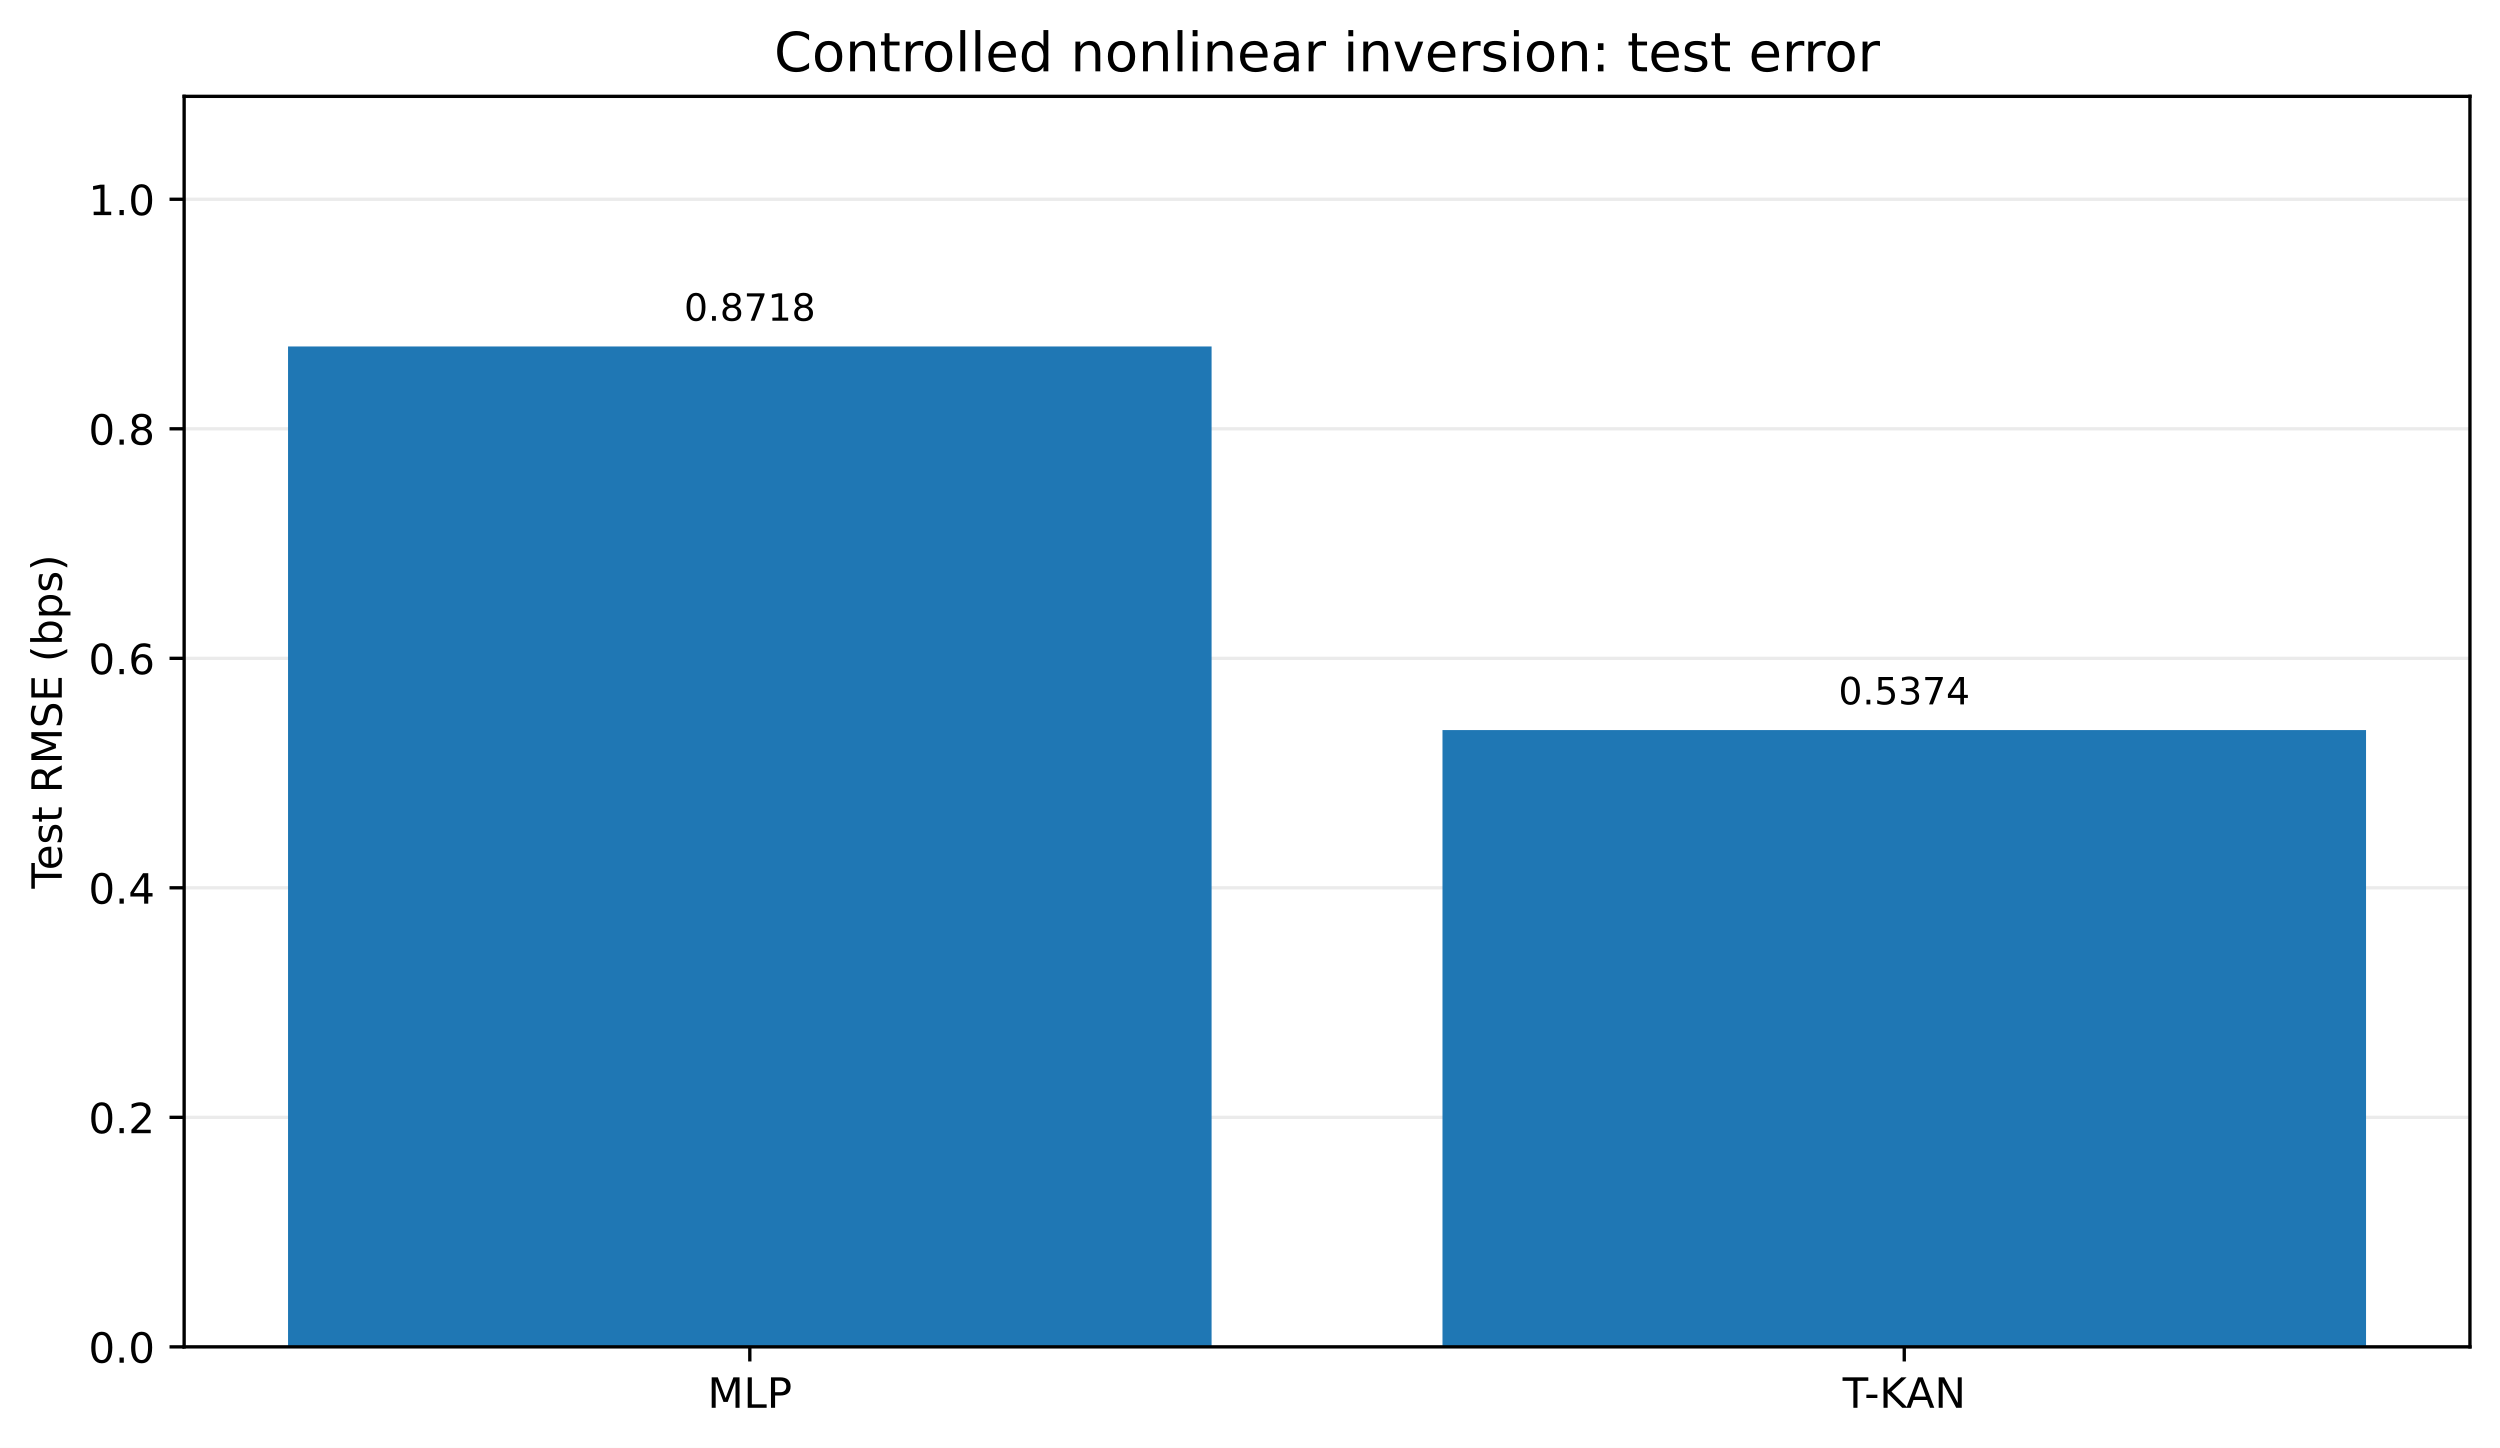
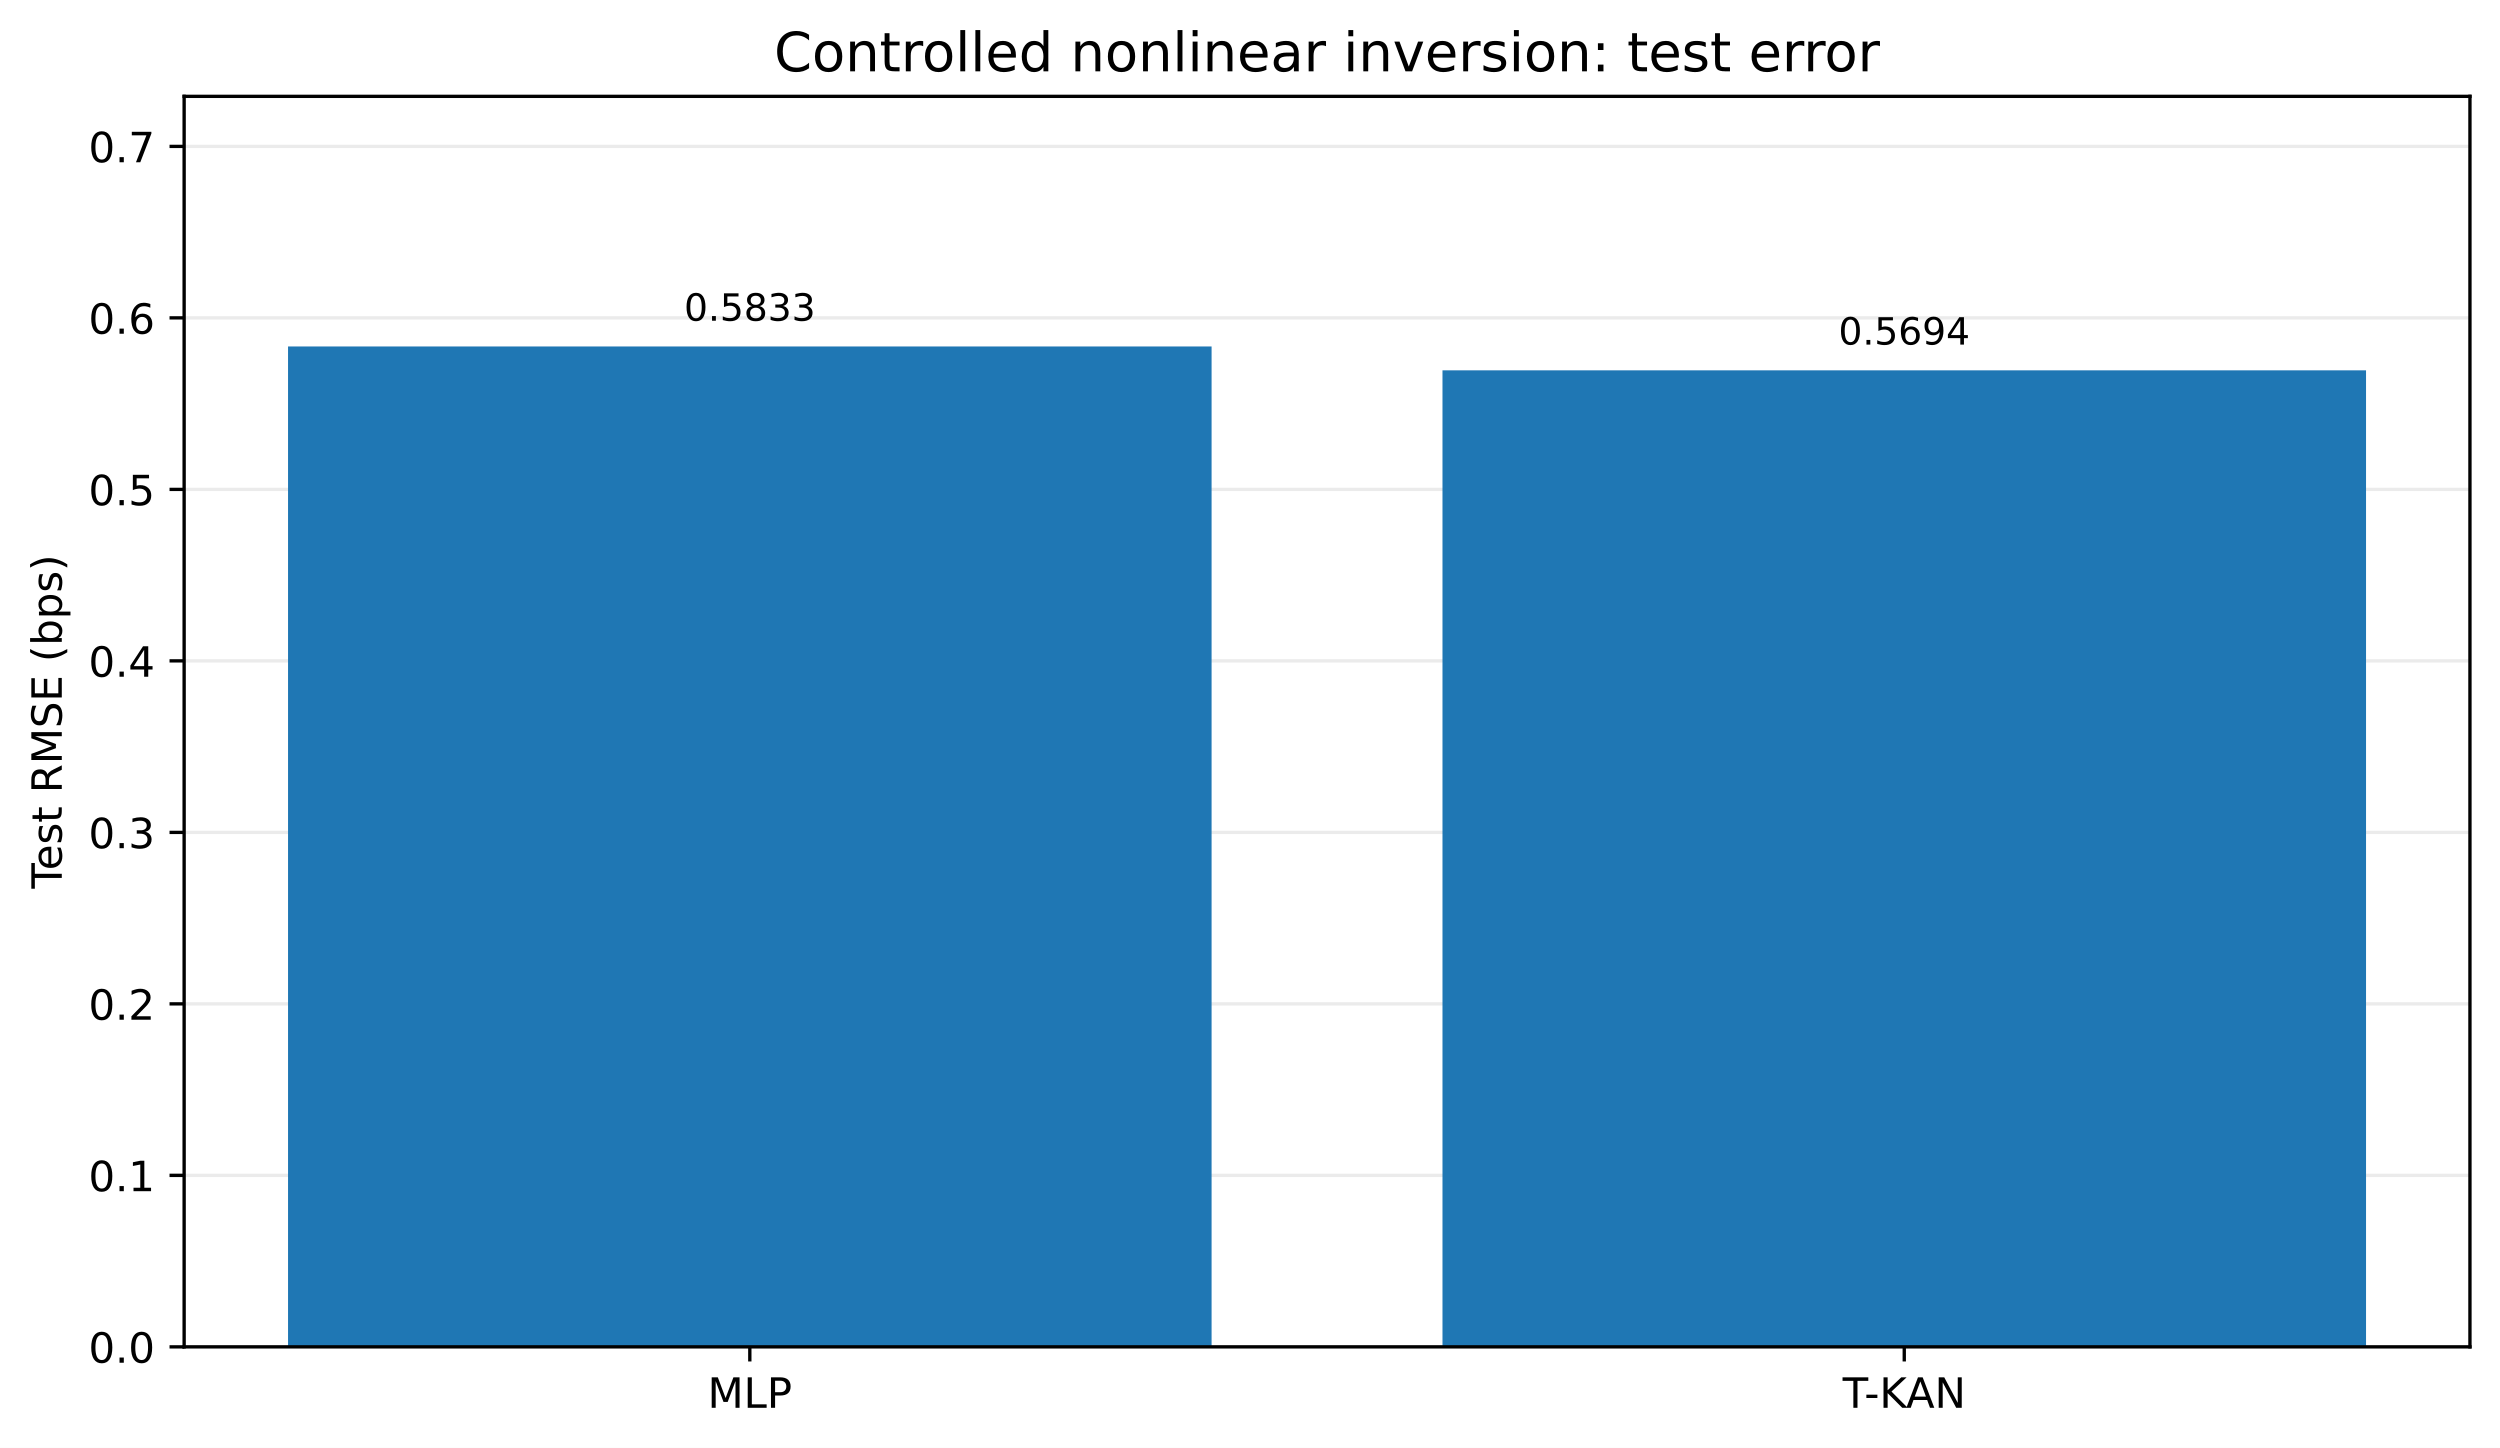
<svg xmlns="http://www.w3.org/2000/svg" xmlns:xlink="http://www.w3.org/1999/xlink" width="598.8pt" height="346.8pt" viewBox="0 0 598.8 346.8" version="1.1">
  <defs>
    <style type="text/css">*{stroke-linejoin: round; stroke-linecap: butt}</style>
  </defs>
  <g id="figure_1">
    <g id="patch_1">
      <path d="M 0 346.8  L 598.8 346.8  L 598.8 0  L 0 0  z " style="fill: #ffffff" />
    </g>
    <g id="axes_1">
      <g id="patch_2">
        <path d="M 44.104 322.6  L 591.6 322.6  L 591.6 23.078  L 44.104 23.078  z " style="fill: #ffffff" />
      </g>
      <g id="matplotlib.axis_1">
        <g id="xtick_1">
          <g id="line2d_1">
            <defs>
              <path id="m85c63ea4f3" d="M 0 0  L 0 3.5  " style="stroke: #000000; stroke-width: 0.8" />
            </defs>
            <g>
              <use xlink:href="#m85c63ea4f3" x="179.595" y="322.6" style="stroke: #000000; stroke-width: 0.8" />
            </g>
          </g>
          <g id="text_1">
            <text style="font-size: 10px; font-family: 'DejaVu Sans', 'Bitstream Vera Sans', 'Computer Modern Sans Serif', 'Lucida Grande', 'Verdana', 'Geneva', 'Lucid', 'Arial', 'Helvetica', 'Avant Garde', sans-serif; text-anchor: middle" x="179.595" y="337.197" transform="rotate(-0 179.5952 337.1972)">MLP</text>
          </g>
        </g>
        <g id="xtick_2">
          <g id="line2d_2">
            <g>
              <use xlink:href="#m85c63ea4f3" x="456.108" y="322.6" style="stroke: #000000; stroke-width: 0.8" />
            </g>
          </g>
          <g id="text_2">
            <text style="font-size: 10px; font-family: 'DejaVu Sans', 'Bitstream Vera Sans', 'Computer Modern Sans Serif', 'Lucida Grande', 'Verdana', 'Geneva', 'Lucid', 'Arial', 'Helvetica', 'Avant Garde', sans-serif; text-anchor: middle" x="456.108" y="337.197" transform="rotate(-0 456.1082 337.1972)">T-KAN</text>
          </g>
        </g>
      </g>
      <g id="matplotlib.axis_2">
        <g id="ytick_1">
          <g id="line2d_3">
            <path d="M 44.104 322.6  L 591.6 322.6  " clip-path="url(#p30f0c198f4)" style="fill: none; stroke: #b0b0b0; stroke-opacity: 0.25; stroke-width: 0.8; stroke-linecap: square" />
          </g>
          <g id="line2d_4">
            <defs>
              <path id="m4f4d7c5165" d="M 0 0  L -3.5 0  " style="stroke: #000000; stroke-width: 0.8" />
            </defs>
            <g>
              <use xlink:href="#m4f4d7c5165" x="44.104" y="322.6" style="stroke: #000000; stroke-width: 0.8" />
            </g>
          </g>
          <g id="text_3">
            <text style="font-size: 10px; font-family: 'DejaVu Sans', 'Bitstream Vera Sans', 'Computer Modern Sans Serif', 'Lucida Grande', 'Verdana', 'Geneva', 'Lucid', 'Arial', 'Helvetica', 'Avant Garde', sans-serif; text-anchor: end" x="37.104" y="326.398" transform="rotate(-0 37.10391 326.3983)">0.0</text>
          </g>
        </g>
        <g id="ytick_2">
          <g id="line2d_5">
-             <path d="M 44.104 267.626  L 591.6 267.626  " clip-path="url(#p30f0c198f4)" style="fill: none; stroke: #b0b0b0; stroke-opacity: 0.25; stroke-width: 0.8; stroke-linecap: square" />
+             <path d="M 44.104 281.523  L 591.6 281.523  " clip-path="url(#p30f0c198f4)" style="fill: none; stroke: #b0b0b0; stroke-opacity: 0.25; stroke-width: 0.8; stroke-linecap: square" />
          </g>
          <g id="line2d_6">
            <g>
-               <use xlink:href="#m4f4d7c5165" x="44.104" y="267.626" style="stroke: #000000; stroke-width: 0.8" />
+               <use xlink:href="#m4f4d7c5165" x="44.104" y="281.523" style="stroke: #000000; stroke-width: 0.8" />
            </g>
          </g>
          <g id="text_4">
-             <text style="font-size: 10px; font-family: 'DejaVu Sans', 'Bitstream Vera Sans', 'Computer Modern Sans Serif', 'Lucida Grande', 'Verdana', 'Geneva', 'Lucid', 'Arial', 'Helvetica', 'Avant Garde', sans-serif; text-anchor: end" x="37.104" y="271.425" transform="rotate(-0 37.10391 271.4246)">0.2</text>
+             <text style="font-size: 10px; font-family: 'DejaVu Sans', 'Bitstream Vera Sans', 'Computer Modern Sans Serif', 'Lucida Grande', 'Verdana', 'Geneva', 'Lucid', 'Arial', 'Helvetica', 'Avant Garde', sans-serif; text-anchor: end" x="37.104" y="285.322" transform="rotate(-0 37.10391 285.322)">0.1</text>
          </g>
        </g>
        <g id="ytick_3">
          <g id="line2d_7">
-             <path d="M 44.104 212.652  L 591.6 212.652  " clip-path="url(#p30f0c198f4)" style="fill: none; stroke: #b0b0b0; stroke-opacity: 0.25; stroke-width: 0.8; stroke-linecap: square" />
+             <path d="M 44.104 240.447  L 591.6 240.447  " clip-path="url(#p30f0c198f4)" style="fill: none; stroke: #b0b0b0; stroke-opacity: 0.25; stroke-width: 0.8; stroke-linecap: square" />
          </g>
          <g id="line2d_8">
            <g>
-               <use xlink:href="#m4f4d7c5165" x="44.104" y="212.652" style="stroke: #000000; stroke-width: 0.8" />
+               <use xlink:href="#m4f4d7c5165" x="44.104" y="240.447" style="stroke: #000000; stroke-width: 0.8" />
            </g>
          </g>
          <g id="text_5">
-             <text style="font-size: 10px; font-family: 'DejaVu Sans', 'Bitstream Vera Sans', 'Computer Modern Sans Serif', 'Lucida Grande', 'Verdana', 'Geneva', 'Lucid', 'Arial', 'Helvetica', 'Avant Garde', sans-serif; text-anchor: end" x="37.104" y="216.451" transform="rotate(-0 37.10391 216.4508)">0.4</text>
+             <text style="font-size: 10px; font-family: 'DejaVu Sans', 'Bitstream Vera Sans', 'Computer Modern Sans Serif', 'Lucida Grande', 'Verdana', 'Geneva', 'Lucid', 'Arial', 'Helvetica', 'Avant Garde', sans-serif; text-anchor: end" x="37.104" y="244.246" transform="rotate(-0 37.10391 244.2456)">0.2</text>
          </g>
        </g>
        <g id="ytick_4">
          <g id="line2d_9">
-             <path d="M 44.104 157.678  L 591.6 157.678  " clip-path="url(#p30f0c198f4)" style="fill: none; stroke: #b0b0b0; stroke-opacity: 0.25; stroke-width: 0.8; stroke-linecap: square" />
+             <path d="M 44.104 199.37  L 591.6 199.37  " clip-path="url(#p30f0c198f4)" style="fill: none; stroke: #b0b0b0; stroke-opacity: 0.25; stroke-width: 0.8; stroke-linecap: square" />
          </g>
          <g id="line2d_10">
            <g>
-               <use xlink:href="#m4f4d7c5165" x="44.104" y="157.678" style="stroke: #000000; stroke-width: 0.8" />
+               <use xlink:href="#m4f4d7c5165" x="44.104" y="199.37" style="stroke: #000000; stroke-width: 0.8" />
            </g>
          </g>
          <g id="text_6">
-             <text style="font-size: 10px; font-family: 'DejaVu Sans', 'Bitstream Vera Sans', 'Computer Modern Sans Serif', 'Lucida Grande', 'Verdana', 'Geneva', 'Lucid', 'Arial', 'Helvetica', 'Avant Garde', sans-serif; text-anchor: end" x="37.104" y="161.477" transform="rotate(-0 37.10391 161.477)">0.6</text>
+             <text style="font-size: 10px; font-family: 'DejaVu Sans', 'Bitstream Vera Sans', 'Computer Modern Sans Serif', 'Lucida Grande', 'Verdana', 'Geneva', 'Lucid', 'Arial', 'Helvetica', 'Avant Garde', sans-serif; text-anchor: end" x="37.104" y="203.169" transform="rotate(-0 37.10391 203.1693)">0.3</text>
          </g>
        </g>
        <g id="ytick_5">
          <g id="line2d_11">
-             <path d="M 44.104 102.704  L 591.6 102.704  " clip-path="url(#p30f0c198f4)" style="fill: none; stroke: #b0b0b0; stroke-opacity: 0.25; stroke-width: 0.8; stroke-linecap: square" />
+             <path d="M 44.104 158.294  L 591.6 158.294  " clip-path="url(#p30f0c198f4)" style="fill: none; stroke: #b0b0b0; stroke-opacity: 0.25; stroke-width: 0.8; stroke-linecap: square" />
          </g>
          <g id="line2d_12">
            <g>
-               <use xlink:href="#m4f4d7c5165" x="44.104" y="102.704" style="stroke: #000000; stroke-width: 0.8" />
+               <use xlink:href="#m4f4d7c5165" x="44.104" y="158.294" style="stroke: #000000; stroke-width: 0.8" />
            </g>
          </g>
          <g id="text_7">
-             <text style="font-size: 10px; font-family: 'DejaVu Sans', 'Bitstream Vera Sans', 'Computer Modern Sans Serif', 'Lucida Grande', 'Verdana', 'Geneva', 'Lucid', 'Arial', 'Helvetica', 'Avant Garde', sans-serif; text-anchor: end" x="37.104" y="106.503" transform="rotate(-0 37.10391 106.5032)">0.8</text>
+             <text style="font-size: 10px; font-family: 'DejaVu Sans', 'Bitstream Vera Sans', 'Computer Modern Sans Serif', 'Lucida Grande', 'Verdana', 'Geneva', 'Lucid', 'Arial', 'Helvetica', 'Avant Garde', sans-serif; text-anchor: end" x="37.104" y="162.093" transform="rotate(-0 37.10391 162.0929)">0.4</text>
          </g>
        </g>
        <g id="ytick_6">
          <g id="line2d_13">
-             <path d="M 44.104 47.731  L 591.6 47.731  " clip-path="url(#p30f0c198f4)" style="fill: none; stroke: #b0b0b0; stroke-opacity: 0.25; stroke-width: 0.8; stroke-linecap: square" />
+             <path d="M 44.104 117.218  L 591.6 117.218  " clip-path="url(#p30f0c198f4)" style="fill: none; stroke: #b0b0b0; stroke-opacity: 0.25; stroke-width: 0.8; stroke-linecap: square" />
          </g>
          <g id="line2d_14">
            <g>
-               <use xlink:href="#m4f4d7c5165" x="44.104" y="47.731" style="stroke: #000000; stroke-width: 0.8" />
+               <use xlink:href="#m4f4d7c5165" x="44.104" y="117.218" style="stroke: #000000; stroke-width: 0.8" />
            </g>
          </g>
          <g id="text_8">
-             <text style="font-size: 10px; font-family: 'DejaVu Sans', 'Bitstream Vera Sans', 'Computer Modern Sans Serif', 'Lucida Grande', 'Verdana', 'Geneva', 'Lucid', 'Arial', 'Helvetica', 'Avant Garde', sans-serif; text-anchor: end" x="37.104" y="51.529" transform="rotate(-0 37.10391 51.52941)">1.0</text>
+             <text style="font-size: 10px; font-family: 'DejaVu Sans', 'Bitstream Vera Sans', 'Computer Modern Sans Serif', 'Lucida Grande', 'Verdana', 'Geneva', 'Lucid', 'Arial', 'Helvetica', 'Avant Garde', sans-serif; text-anchor: end" x="37.104" y="121.017" transform="rotate(-0 37.10391 121.0166)">0.5</text>
          </g>
        </g>
-         <g id="text_9">
+         <g id="ytick_7">
+           <g id="line2d_15">
+             <path d="M 44.104 76.141  L 591.6 76.141  " clip-path="url(#p30f0c198f4)" style="fill: none; stroke: #b0b0b0; stroke-opacity: 0.25; stroke-width: 0.8; stroke-linecap: square" />
+           </g>
+           <g id="line2d_16">
+             <g>
+               <use xlink:href="#m4f4d7c5165" x="44.104" y="76.141" style="stroke: #000000; stroke-width: 0.8" />
+             </g>
+           </g>
+           <g id="text_9">
+             <text style="font-size: 10px; font-family: 'DejaVu Sans', 'Bitstream Vera Sans', 'Computer Modern Sans Serif', 'Lucida Grande', 'Verdana', 'Geneva', 'Lucid', 'Arial', 'Helvetica', 'Avant Garde', sans-serif; text-anchor: end" x="37.104" y="79.94" transform="rotate(-0 37.10391 79.94019)">0.6</text>
+           </g>
+         </g>
+         <g id="ytick_8">
+           <g id="line2d_17">
+             <path d="M 44.104 35.065  L 591.6 35.065  " clip-path="url(#p30f0c198f4)" style="fill: none; stroke: #b0b0b0; stroke-opacity: 0.25; stroke-width: 0.8; stroke-linecap: square" />
+           </g>
+           <g id="line2d_18">
+             <g>
+               <use xlink:href="#m4f4d7c5165" x="44.104" y="35.065" style="stroke: #000000; stroke-width: 0.8" />
+             </g>
+           </g>
+           <g id="text_10">
+             <text style="font-size: 10px; font-family: 'DejaVu Sans', 'Bitstream Vera Sans', 'Computer Modern Sans Serif', 'Lucida Grande', 'Verdana', 'Geneva', 'Lucid', 'Arial', 'Helvetica', 'Avant Garde', sans-serif; text-anchor: end" x="37.104" y="38.864" transform="rotate(-0 37.10391 38.86383)">0.7</text>
+           </g>
+         </g>
+         <g id="text_11">
          <text style="font-size: 10px; font-family: 'DejaVu Sans', 'Bitstream Vera Sans', 'Computer Modern Sans Serif', 'Lucida Grande', 'Verdana', 'Geneva', 'Lucid', 'Arial', 'Helvetica', 'Avant Garde', sans-serif; text-anchor: middle" x="14.798" y="172.839" transform="rotate(-90 14.79844 172.8387)">Test RMSE (bps)</text>
        </g>
      </g>
      <g id="patch_3">
        <path d="M 68.99 322.6  L 290.2 322.6  L 290.2 82.982  L 68.99 82.982  z " clip-path="url(#p30f0c198f4)" style="fill: #1f77b4" />
      </g>
      <g id="patch_4">
-         <path d="M 345.503 322.6  L 566.713 322.6  L 566.713 174.873  L 345.503 174.873  z " clip-path="url(#p30f0c198f4)" style="fill: #1f77b4" />
+         <path d="M 345.503 322.6  L 566.713 322.6  L 566.713 88.694  L 345.503 88.694  z " clip-path="url(#p30f0c198f4)" style="fill: #1f77b4" />
      </g>
      <g id="patch_5">
        <path d="M 44.104 322.6  L 44.104 23.078  " style="fill: none; stroke: #000000; stroke-width: 0.8; stroke-linejoin: miter; stroke-linecap: square" />
      </g>
      <g id="patch_6">
        <path d="M 591.6 322.6  L 591.6 23.078  " style="fill: none; stroke: #000000; stroke-width: 0.8; stroke-linejoin: miter; stroke-linecap: square" />
      </g>
      <g id="patch_7">
        <path d="M 44.104 322.6  L 591.6 322.6  " style="fill: none; stroke: #000000; stroke-width: 0.8; stroke-linejoin: miter; stroke-linecap: square" />
      </g>
      <g id="patch_8">
        <path d="M 44.104 23.078  L 591.6 23.078  " style="fill: none; stroke: #000000; stroke-width: 0.8; stroke-linejoin: miter; stroke-linecap: square" />
      </g>
-       <g id="text_10">
-         <text style="font-size: 9px; font-family: 'DejaVu Sans', 'Bitstream Vera Sans', 'Computer Modern Sans Serif', 'Lucida Grande', 'Verdana', 'Geneva', 'Lucid', 'Arial', 'Helvetica', 'Avant Garde', sans-serif; text-anchor: middle" x="179.595" y="76.82" transform="rotate(-0 179.5952 76.82017)">0.8718</text>
+       <g id="text_12">
+         <text style="font-size: 9px; font-family: 'DejaVu Sans', 'Bitstream Vera Sans', 'Computer Modern Sans Serif', 'Lucida Grande', 'Verdana', 'Geneva', 'Lucid', 'Arial', 'Helvetica', 'Avant Garde', sans-serif; text-anchor: middle" x="179.595" y="76.82" transform="rotate(-0 179.5952 76.82017)">0.5833</text>
      </g>
-       <g id="text_11">
-         <text style="font-size: 9px; font-family: 'DejaVu Sans', 'Bitstream Vera Sans', 'Computer Modern Sans Serif', 'Lucida Grande', 'Verdana', 'Geneva', 'Lucid', 'Arial', 'Helvetica', 'Avant Garde', sans-serif; text-anchor: middle" x="456.108" y="168.711" transform="rotate(-0 456.1082 168.7113)">0.5374</text>
+       <g id="text_13">
+         <text style="font-size: 9px; font-family: 'DejaVu Sans', 'Bitstream Vera Sans', 'Computer Modern Sans Serif', 'Lucida Grande', 'Verdana', 'Geneva', 'Lucid', 'Arial', 'Helvetica', 'Avant Garde', sans-serif; text-anchor: middle" x="456.108" y="82.532" transform="rotate(-0 456.1082 82.53157)">0.5694</text>
      </g>
-       <g id="text_12">
+       <g id="text_14">
        <text style="font-size: 13px; font-family: 'DejaVu Sans', 'Bitstream Vera Sans', 'Computer Modern Sans Serif', 'Lucida Grande', 'Verdana', 'Geneva', 'Lucid', 'Arial', 'Helvetica', 'Avant Garde', sans-serif; text-anchor: middle" x="317.852" y="17.078" transform="rotate(-0 317.8517 17.07797)">Controlled nonlinear inversion: test error</text>
      </g>
    </g>
  </g>
  <defs>
    <clipPath id="p30f0c198f4">
      <rect x="44.104" y="23.078" width="547.496" height="299.522" />
    </clipPath>
  </defs>
</svg>
